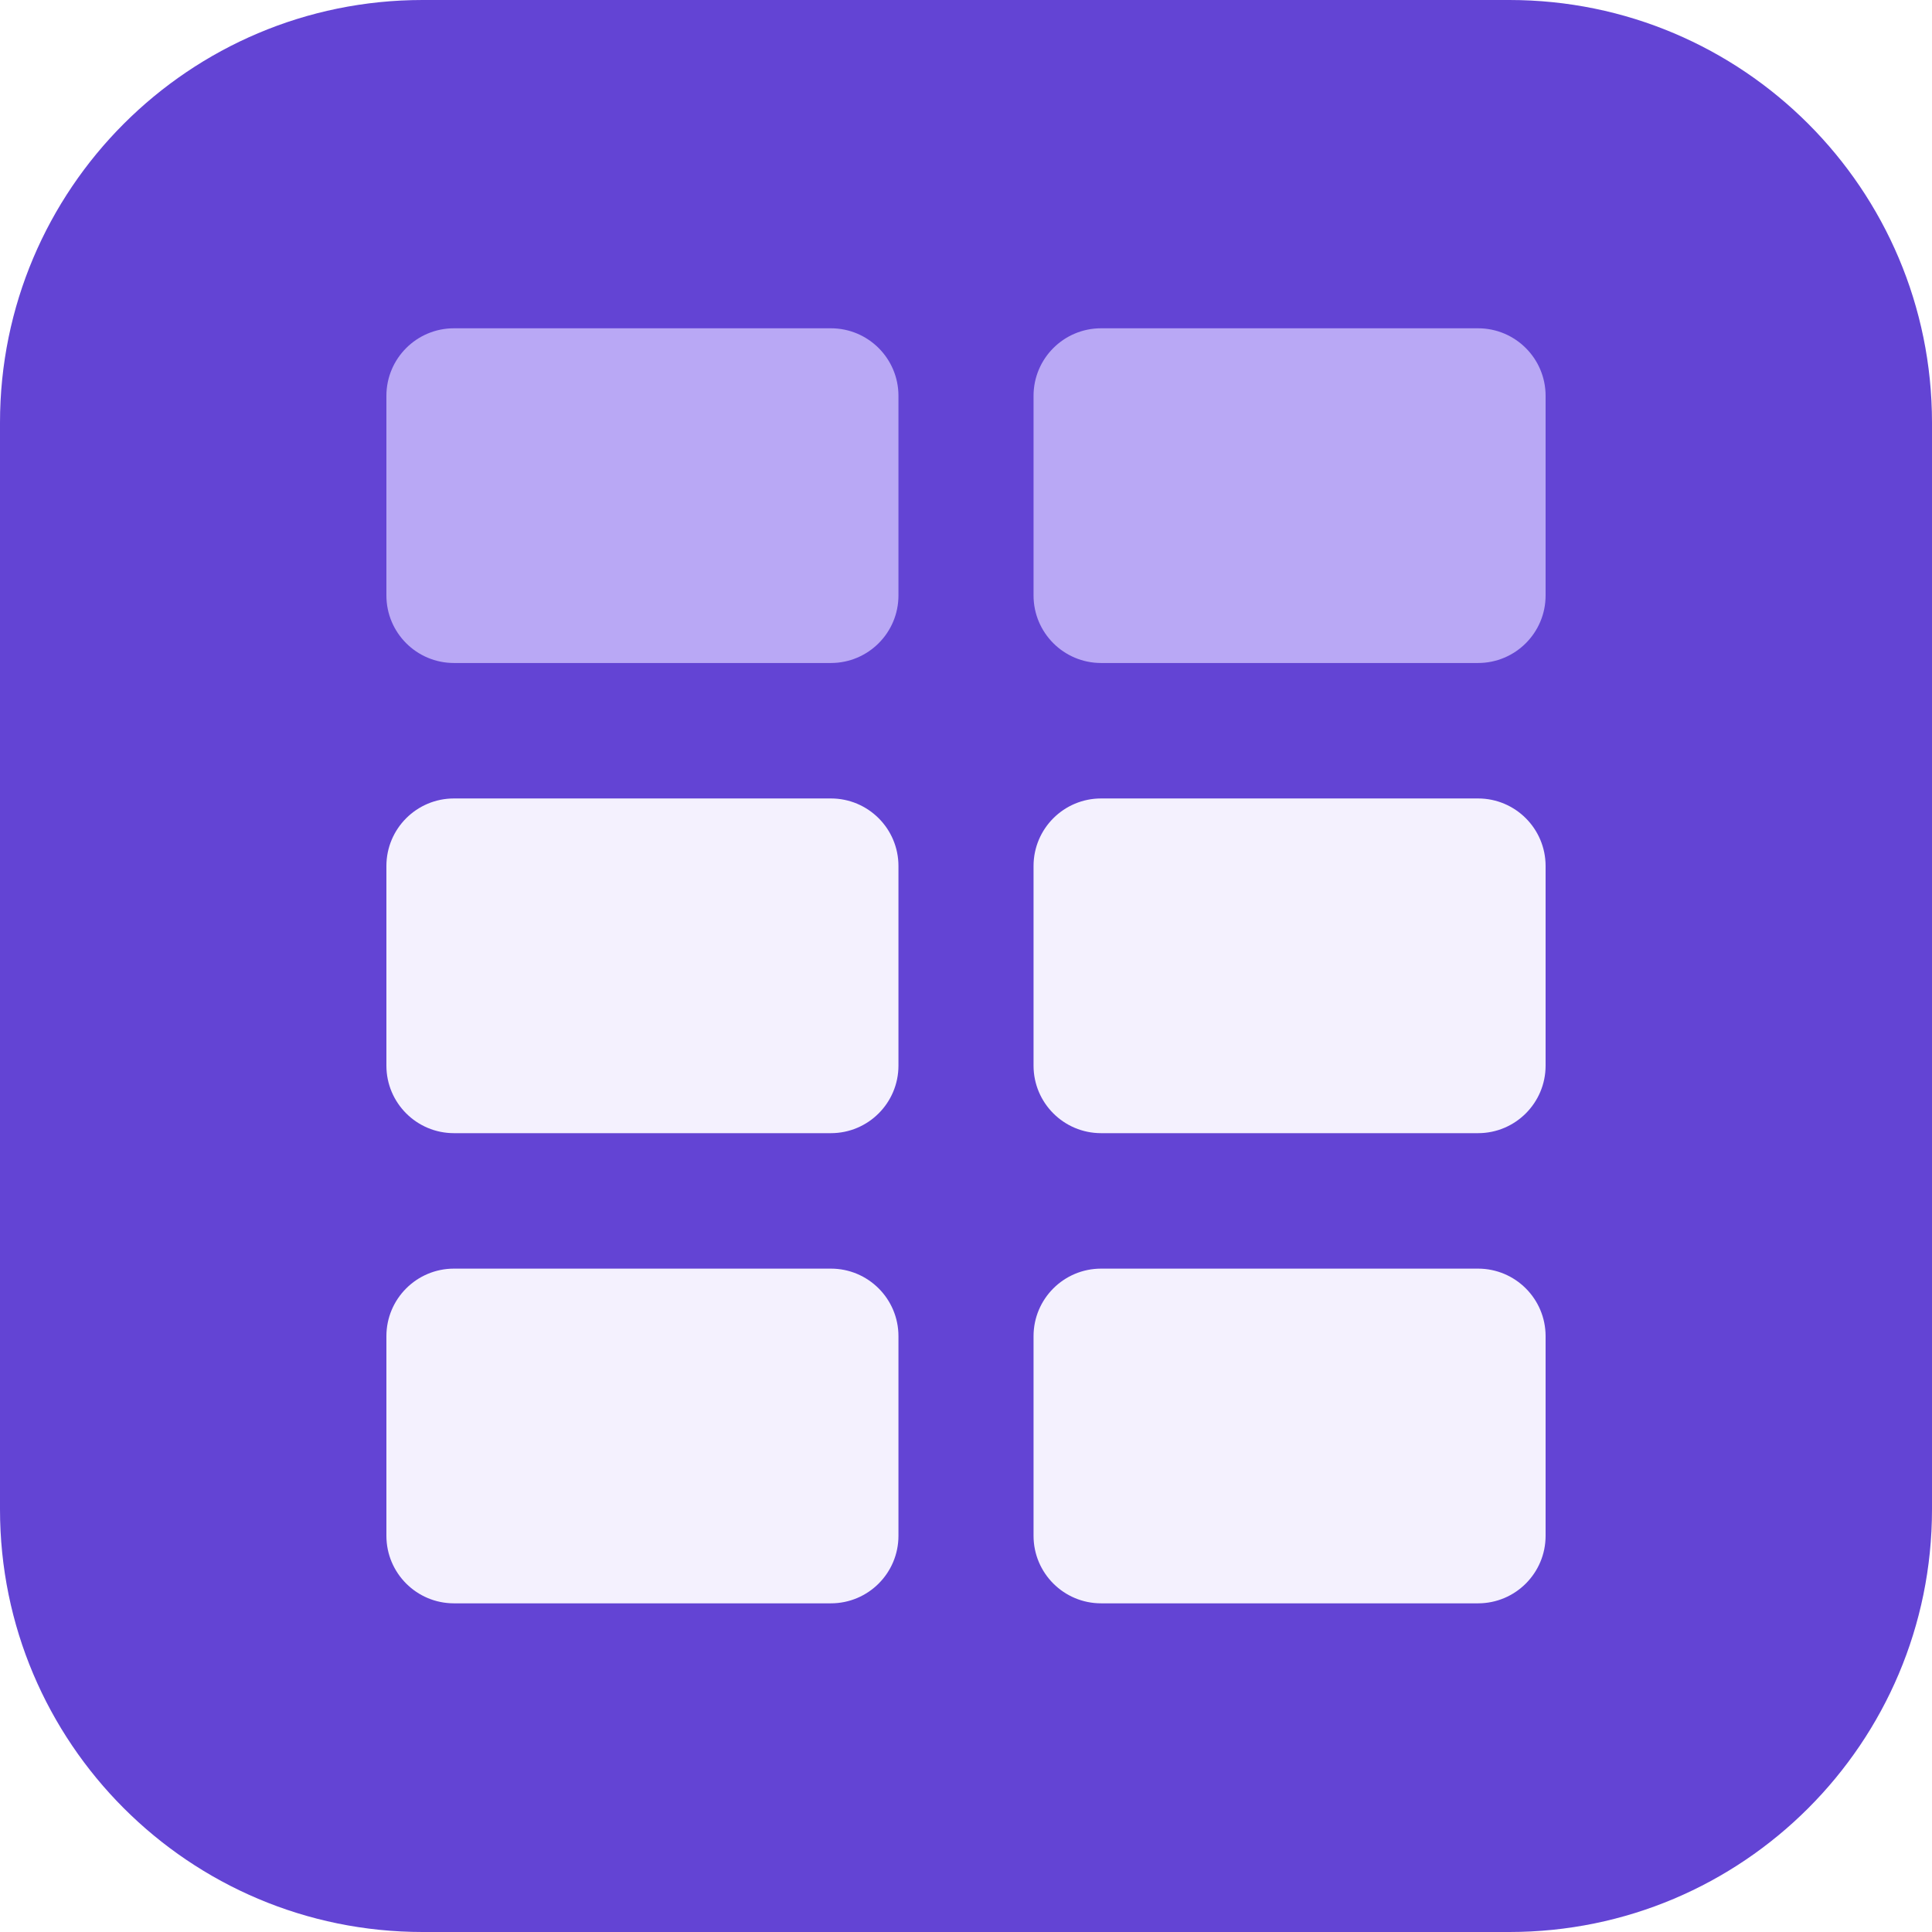
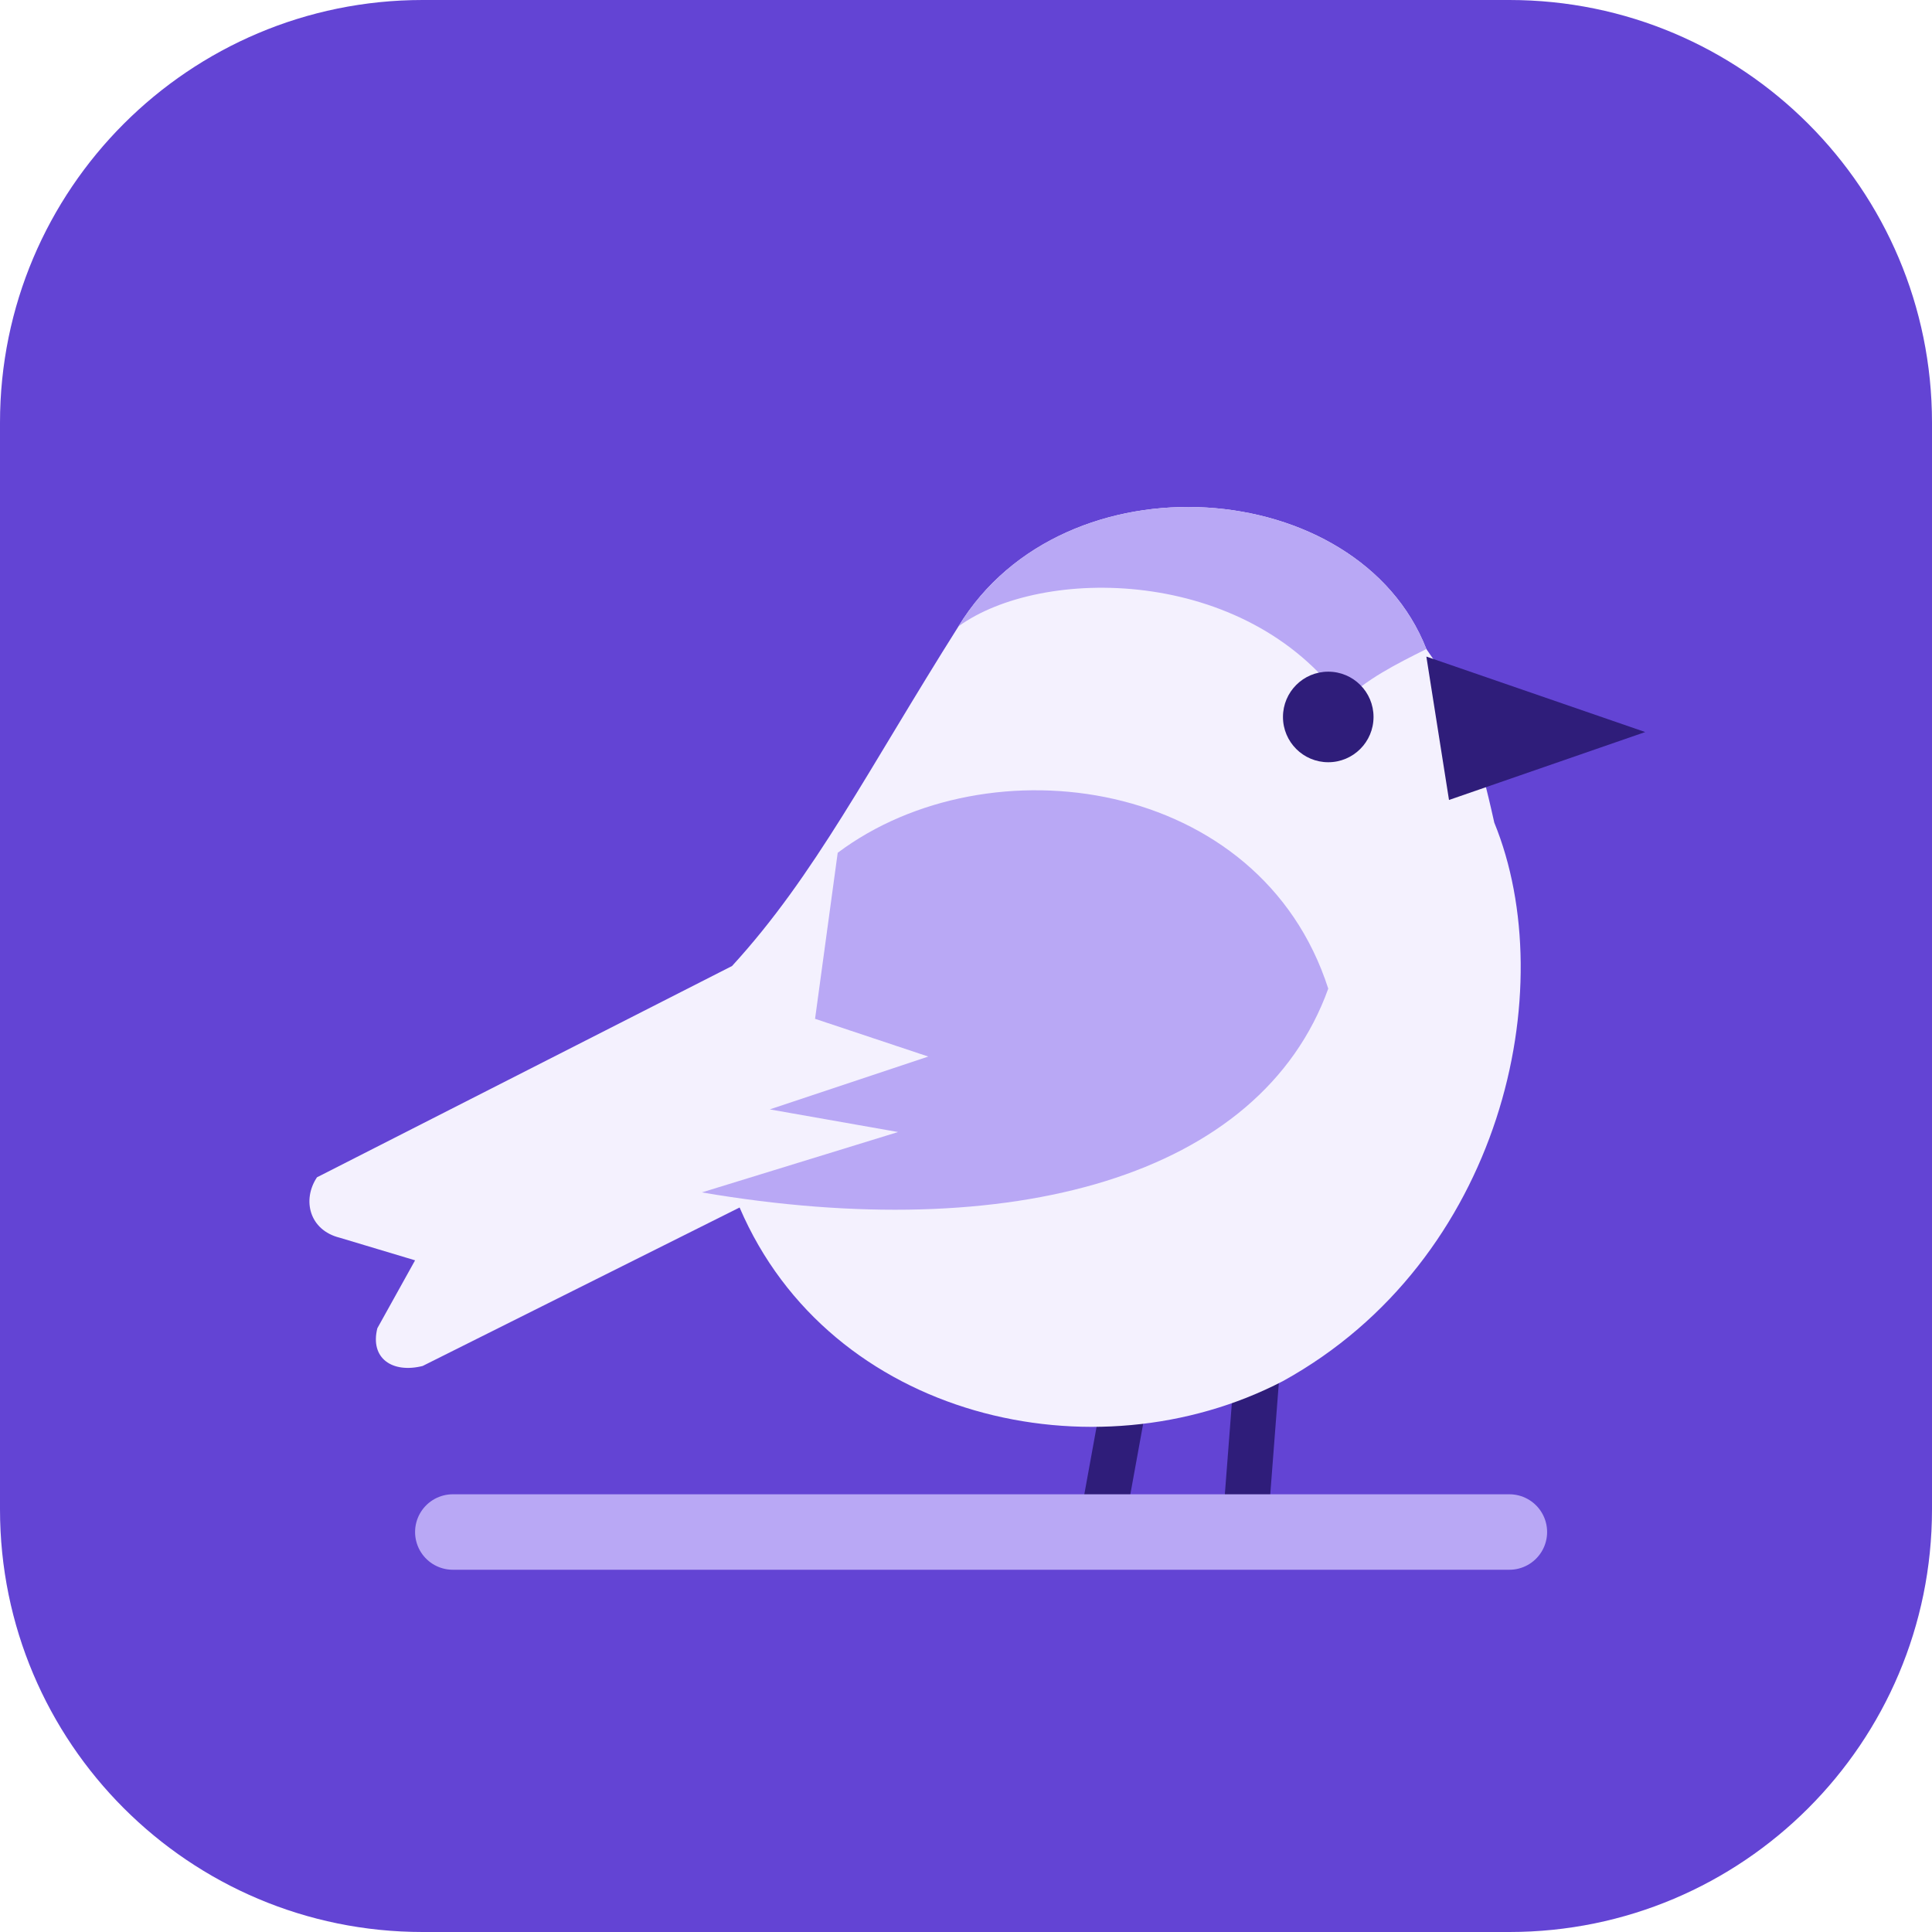
<svg xmlns="http://www.w3.org/2000/svg" viewBox="0 0 512 512">
  <rect width="512" height="512" rx="112" fill="#6344d4" />
-   <rect x="102.4" y="87.0" width="135.7" height="88.7" rx="17.9" fill="#b9a8f5" />
-   <rect x="273.9" y="87.0" width="135.7" height="88.7" rx="17.9" fill="#b9a8f5" />
-   <rect x="102.4" y="211.6" width="135.7" height="88.7" rx="17.9" fill="#f4f1fe" />
-   <rect x="273.9" y="211.6" width="135.7" height="88.7" rx="17.9" fill="#f4f1fe" />
-   <rect x="102.4" y="336.2" width="135.7" height="88.7" rx="17.9" fill="#f4f1fe" />
-   <rect x="273.9" y="336.2" width="135.7" height="88.7" rx="17.9" fill="#f4f1fe" />
+   <path d="M300 360 L292 404" stroke="#2f1d7a" stroke-width="12" stroke-linecap="round" />
+   <path d="M334 352 L330 404" stroke="#2f1d7a" stroke-width="12" stroke-linecap="round" />
+   <path d="M120 406 L400 406" stroke="#b9a8f5" stroke-width="20" stroke-linecap="round" />
+   <path d="M378 172 C360 126 282 120 254 166 C230 204 216 232 194 256 L84 312 C80 318 82 326 90 328 L110 334 L100 352 C98 360 104 364 112 362 L196 320 C220 376 290 392 340 366 C398 334 414 262 396 218 C392 200 388 186 378 172 Z" fill="#f4f1fe" />
+   <path d="M378 172 C360 126 282 120 254 166 C276 150 330 150 356 186 C362 180 370 176 378 172 Z" fill="#b9a8f5" />
+   <path d="M222 226 C262 196 334 206 352 262 C334 312 268 330 186 316 L238 300 L204 294 L246 280 L216 270 Z" fill="#b9a8f5" />
+   <path d="M378 174 L436 194 L384 212 Z" fill="#2f1d7a" />
+   <circle cx="352" cy="190" r="12" fill="#2f1d7a" />
</svg>
